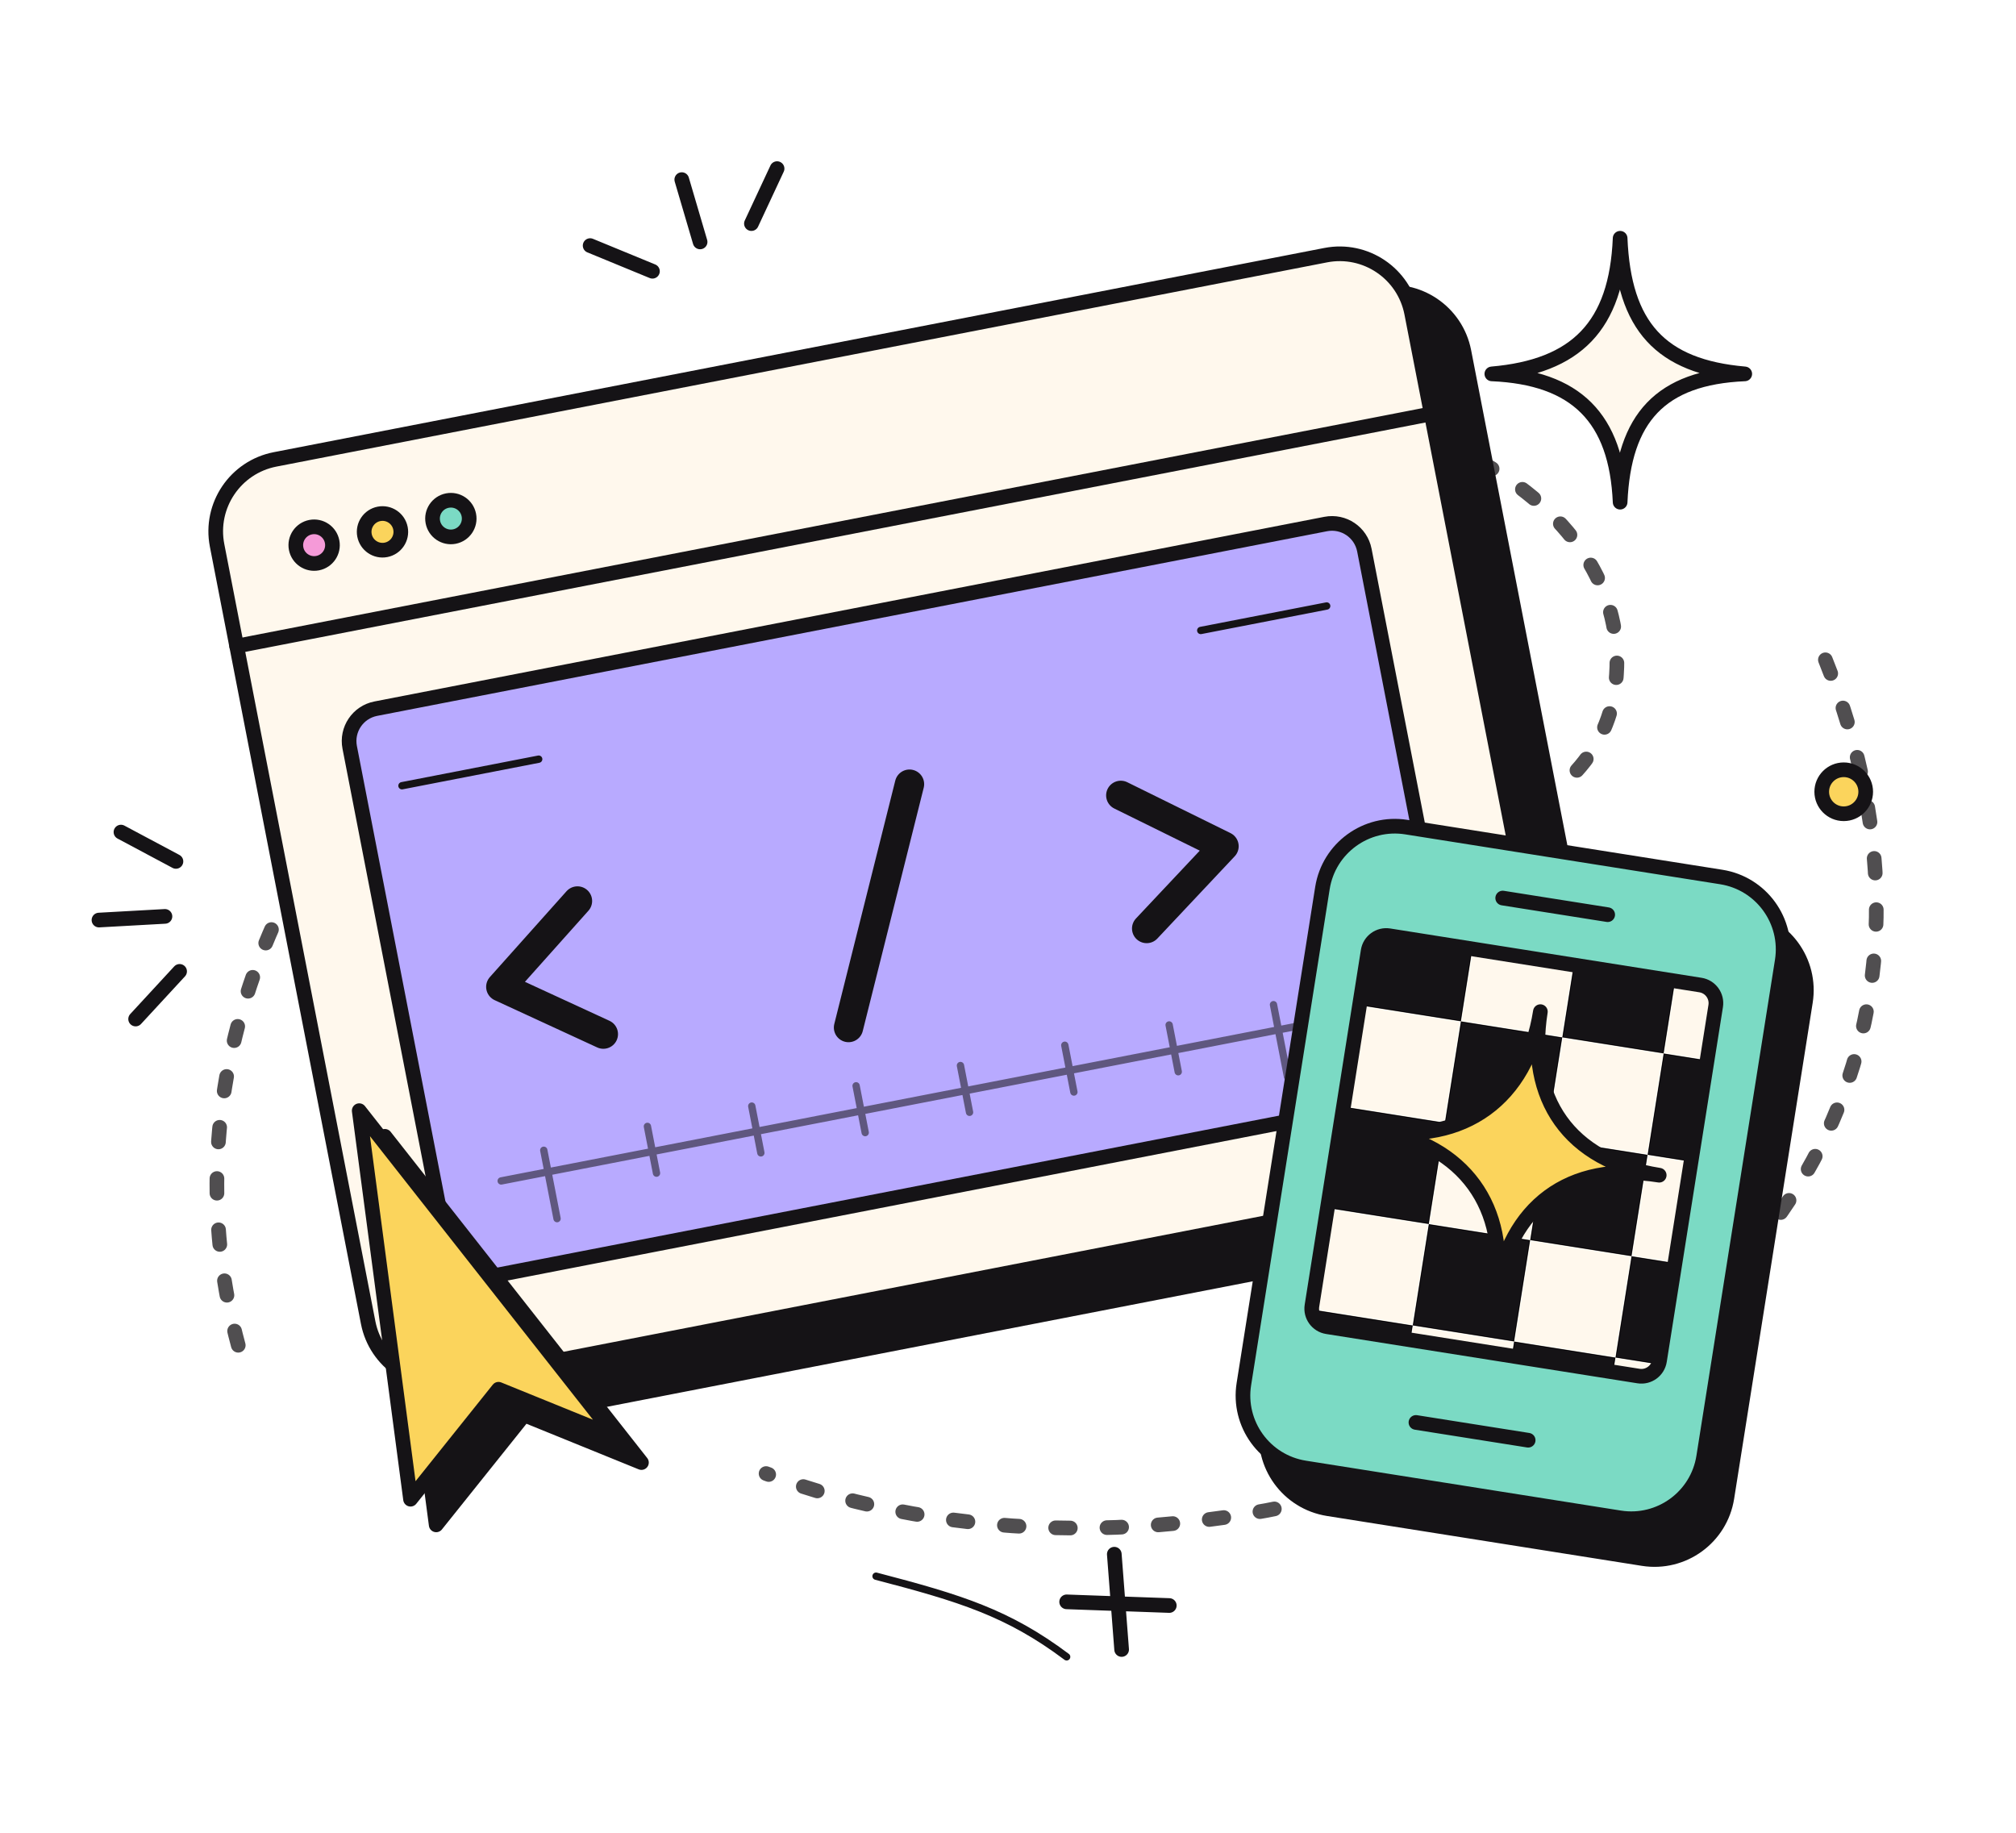
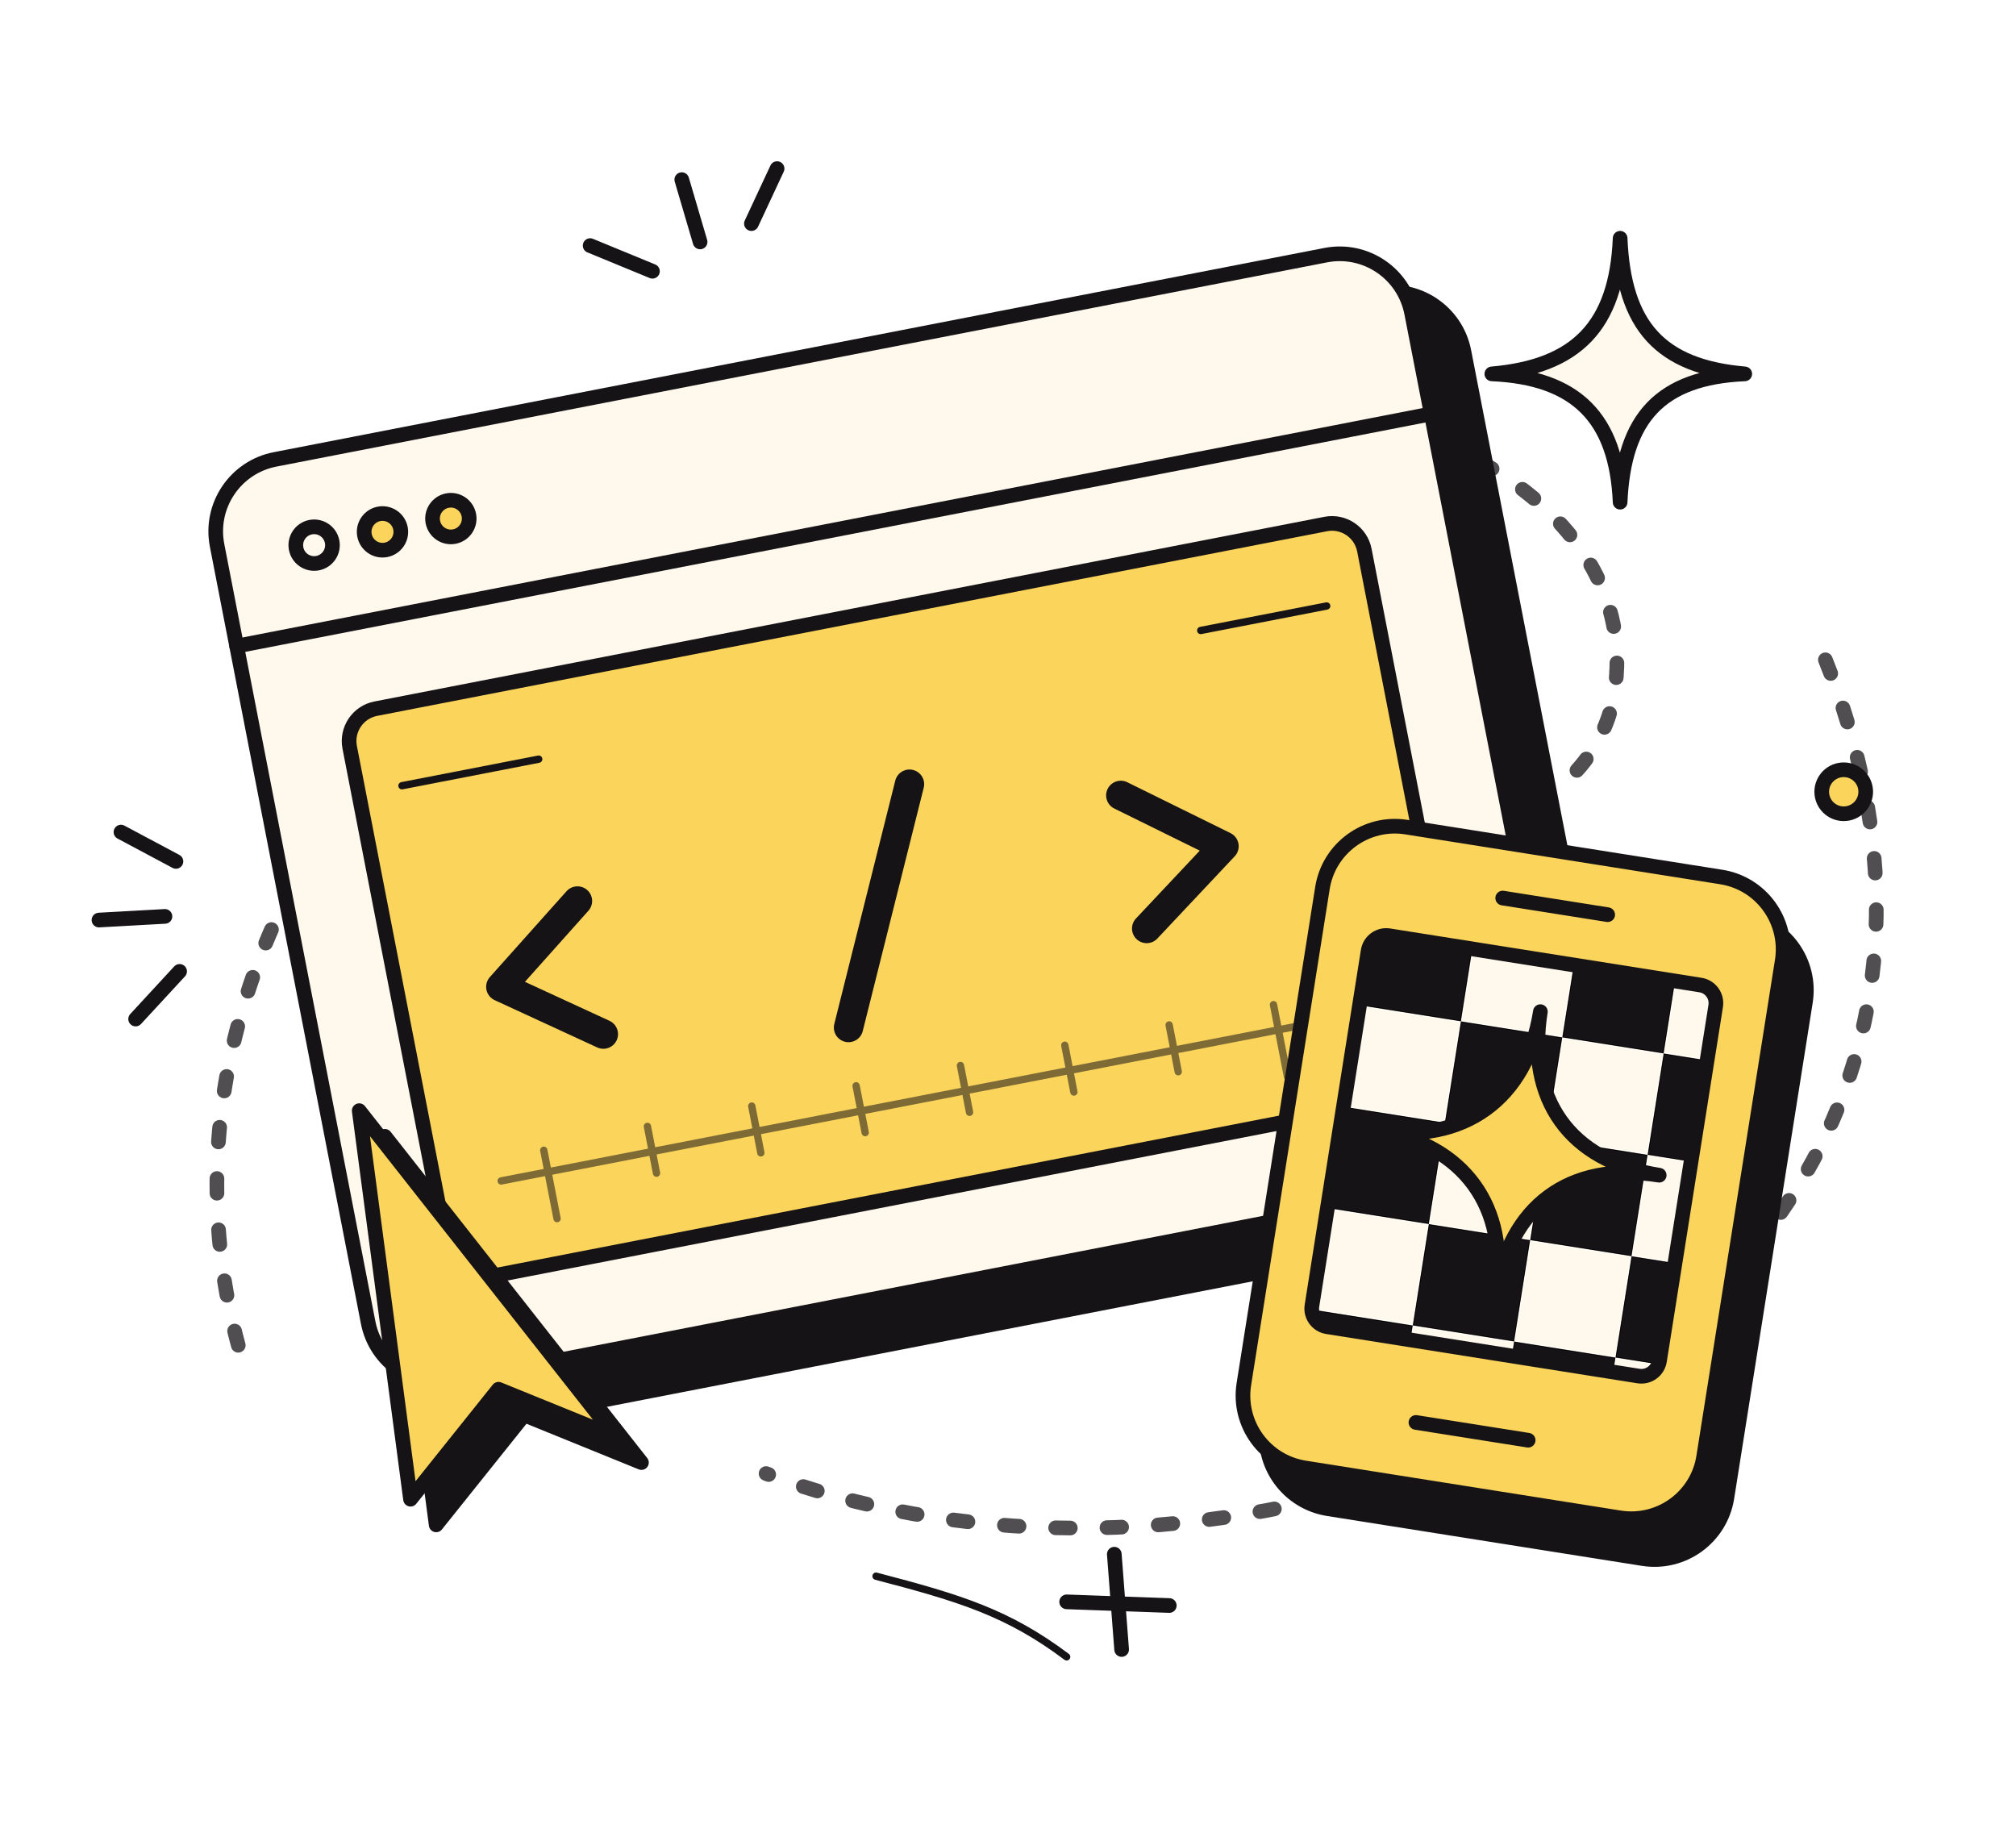
<svg xmlns="http://www.w3.org/2000/svg" viewBox="0 0 550 500" fill="none" stroke="#151316" stroke-width="4" stroke-linecap="round" stroke-linejoin="round">
  <defs>
    <pattern id="checks" width="56" height="56" patternUnits="userSpaceOnUse">
      <rect width="56" height="56" fill="#fff8ed" stroke="none" />
      <path d="M0 0h28v28H0zM28 28h28v28H28z" fill="#151316" stroke="none" />
    </pattern>
  </defs>
  <path d="M65 367c-34-126 85-253 248-259 81-3 131 33 128 76-2 39-52 56-104 44" stroke-dasharray="4 10" opacity=".75" />
  <path d="M498 180c39 97-6 184-111 221-63 22-128 20-178 1" stroke-dasharray="4 10" opacity=".75" />
  <g transform="rotate(-11 243 219)">
    <rect x="88" y="108" width="332" height="256" rx="20" fill="#151316" />
    <rect x="76" y="95" width="332" height="256" rx="20" fill="#fff8ed" />
    <path d="M76 143h332" />
-     <circle cx="102" cy="120" r="5" fill="#f59ad8" />
+     <circle cx="102" cy="120" r="5" fill="#fff8ed" />
    <circle cx="121" cy="120" r="5" fill="#fbd45c" />
-     <circle cx="140" cy="120" r="5" fill="#7bdac4" />
-     <rect x="101" y="167" width="282" height="158" rx="9" fill="#b8aaff" />
+     <circle cx="140" cy="120" r="5" fill="#fbd45c" />
+     <rect x="101" y="167" width="282" height="158" rx="9" fill="#fbd45c" />
    <path d="M119 300h242M132 313v-19m29 12v-13m29 13v-13m29 13v-13m29 13v-13m29 13v-13m29 13v-13m29 20v-20" stroke-width="2" opacity=".55" />
    <path d="M154 229l-25 19 25 18m151-37 25 19-25 18m-85 11 29-62" stroke-width="8" />
    <path d="M113 189h38m184 0h35" stroke-width="2" />
  </g>
  <g transform="rotate(9 404 321)">
    <rect x="357" y="240" width="127" height="177" rx="20" fill="#151316" />
-     <rect x="349" y="230" width="127" height="177" rx="20" fill="#7bdac4" />
+     <rect x="349" y="230" width="127" height="177" rx="20" fill="#fbd45c" />
    <path d="M398 245h29m-30 145h31" />
    <rect x="364" y="260" width="96" height="108" rx="5" fill="url(#checks)" />
    <path d="M413 274c0 24 14 39 39 39-25 0-39 15-39 39 0-24-15-39-39-39 24 0 39-15 39-39Z" fill="#fbd45c" />
  </g>
  <path d="M98 303l14 106 24-30 32 13z" fill="#151316" transform="translate(7 7)" />
  <path d="M98 303l14 106 24-30 32 13z" fill="#fbd45c" />
  <path d="M442 65c1 24 11 35 34 37-23 1-33 12-34 35-1-23-12-34-35-35 23-2 34-13 35-37Z" fill="#fff8ed" />
  <path d="M191 66l-5-17m-8 25-17-7m44-6 7-15M48 235l-15-8m12 23-18 1m22 14-12 13M304 424l2 26m-15-13 28 1" />
  <circle cx="503" cy="216" r="6" fill="#fbd45c" />
  <path d="M239 430c23 6 36 10 52 22" stroke-width="2" />
</svg>
